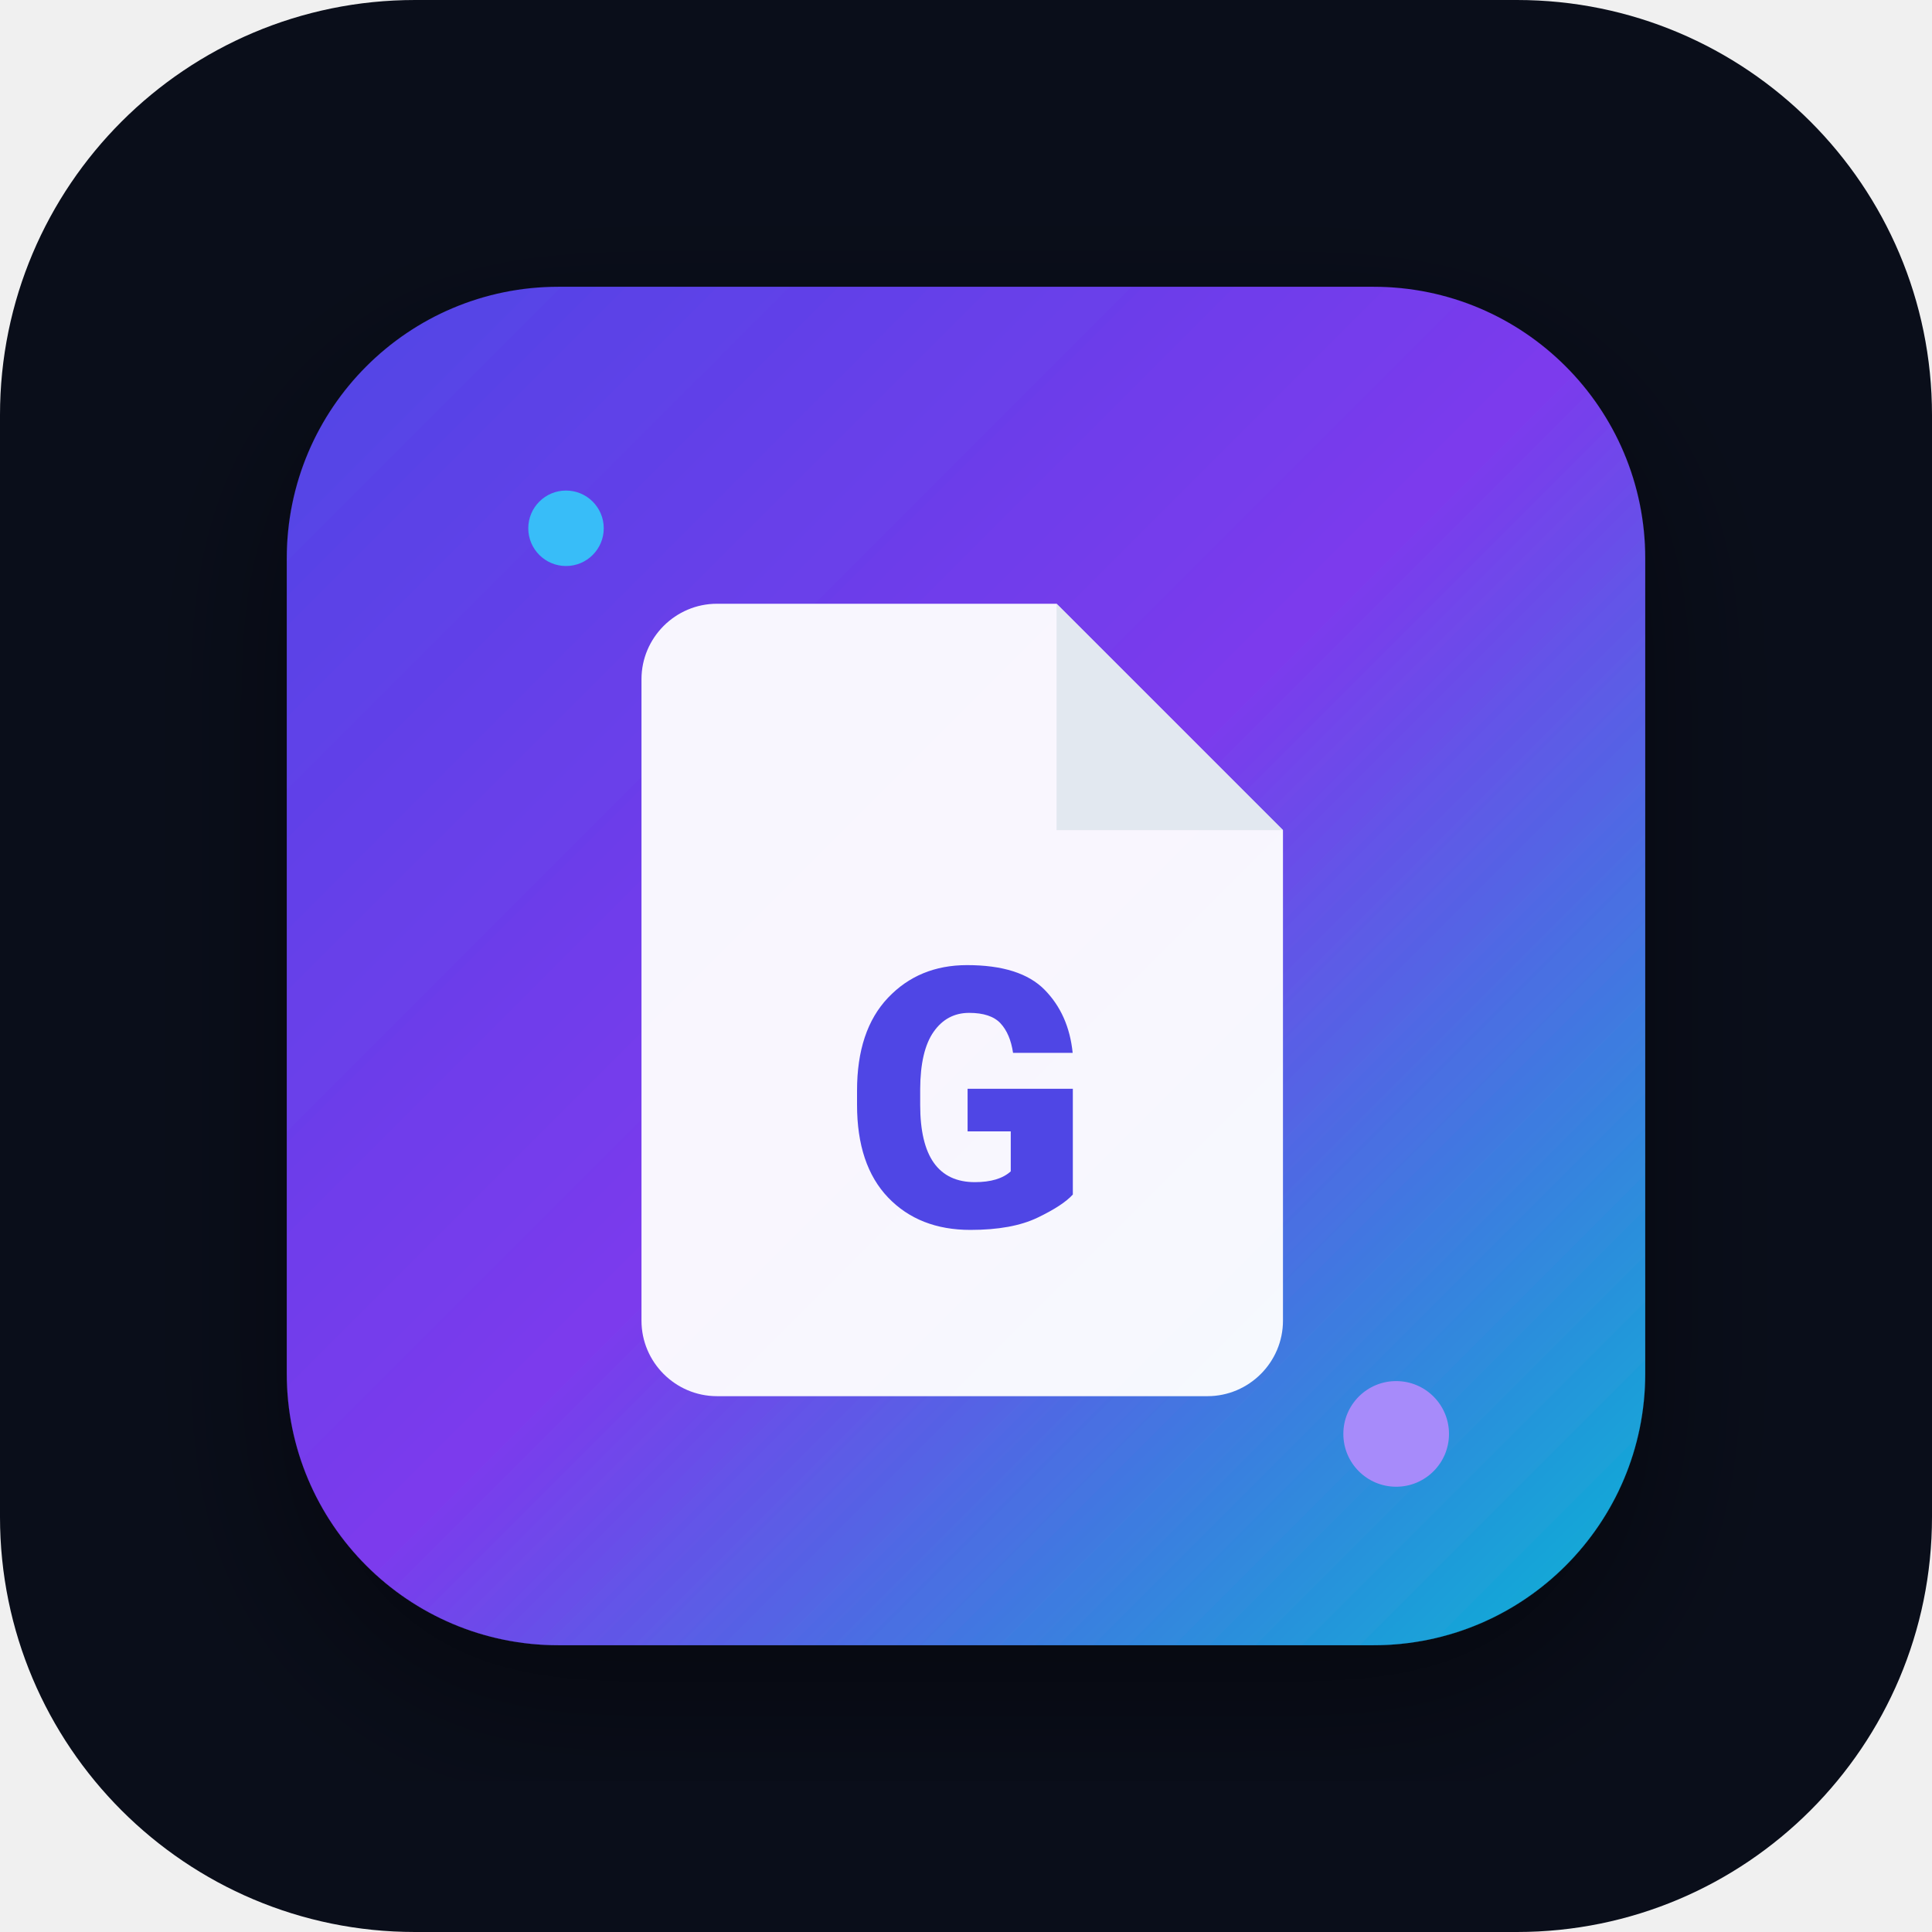
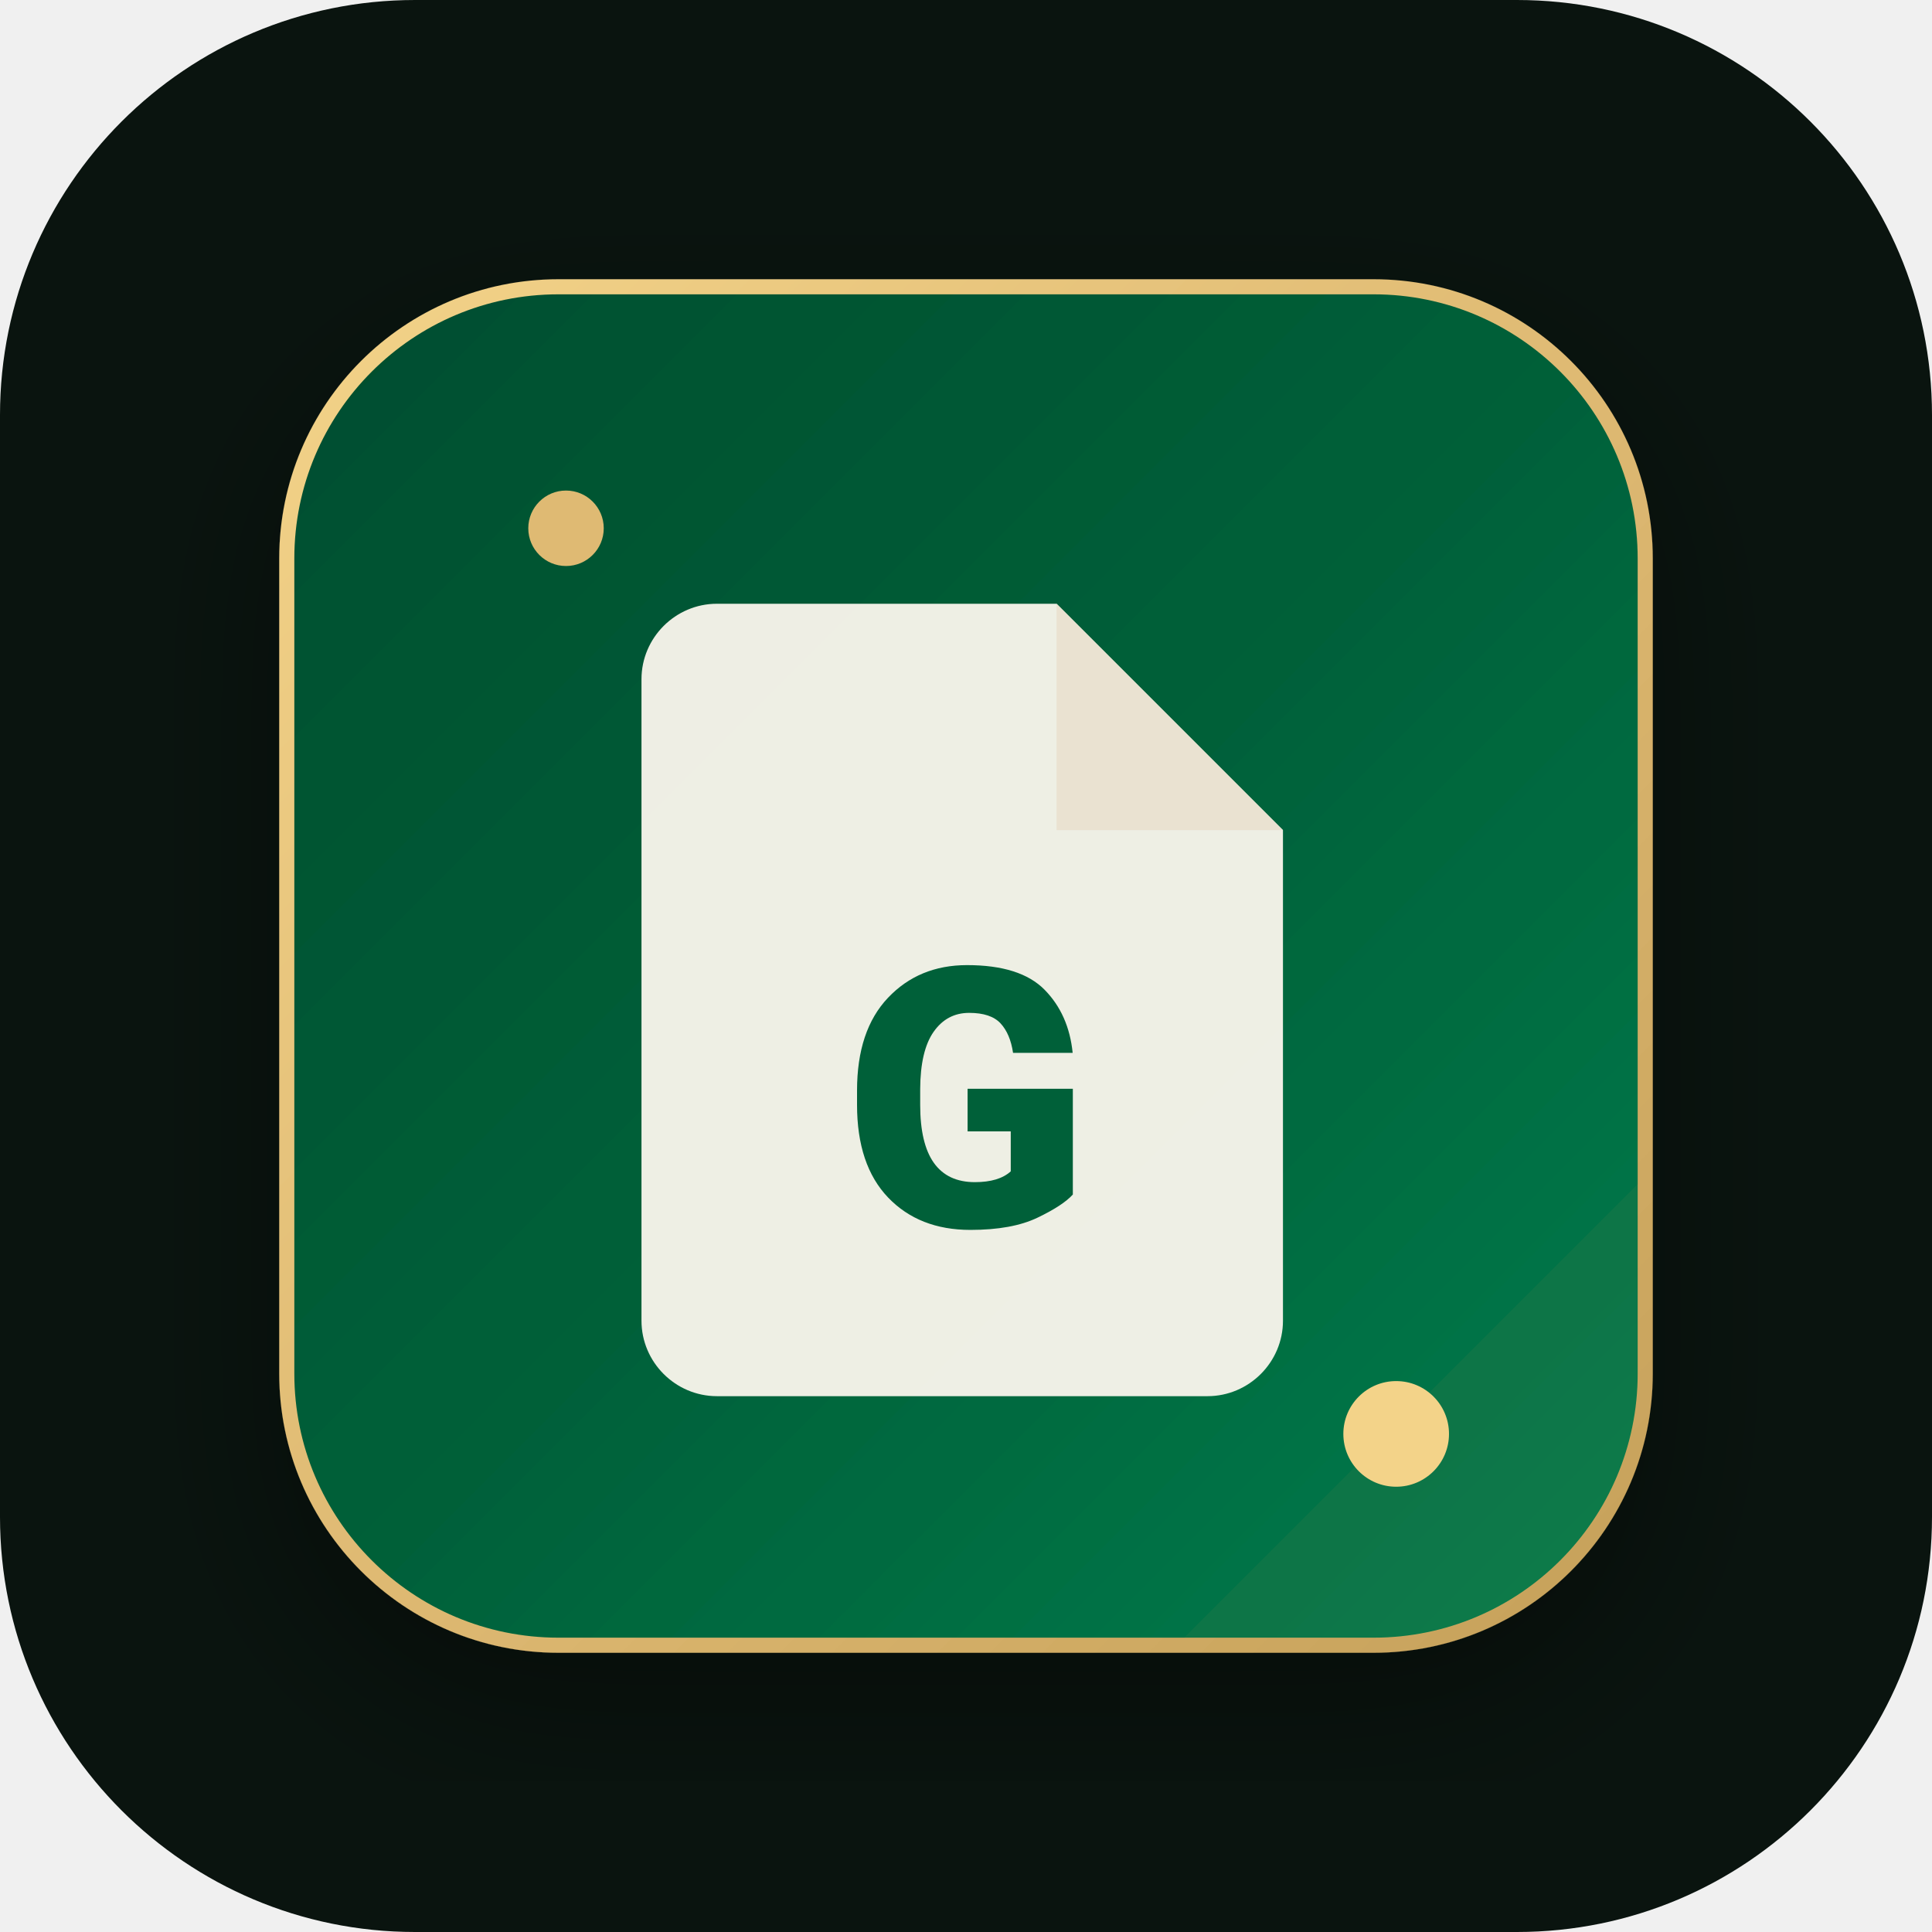
<svg xmlns="http://www.w3.org/2000/svg" viewBox="0 0 512 512" width="512" height="512">
  <defs>
-     <linearGradient id="grad" x1="0%" y1="0%" x2="100%" y2="100%">
-       <stop offset="0%" stop-color="#4F46E5" />
-       <stop offset="50%" stop-color="#7C3AED" />
-       <stop offset="100%" stop-color="#06B6D4" />
+     <linearGradient id="gradRolex" x1="0%" y1="0%" x2="100%" y2="100%">
+       <stop offset="0%" stop-color="#004D2E" />
+       <stop offset="50%" stop-color="#006039" />
+       <stop offset="100%" stop-color="#0A7E4D" />
+     </linearGradient>
+     <linearGradient id="gradGold" x1="0%" y1="0%" x2="100%" y2="100%">
+       <stop offset="0%" stop-color="#F3D389" />
+       <stop offset="50%" stop-color="#DFBA73" />
+       <stop offset="100%" stop-color="#C5A059" />
    </linearGradient>
    <filter id="shadow" x="-10%" y="-10%" width="120%" height="120%">
-       <feDropShadow dx="0" dy="16" stdDeviation="20" flood-color="#000" flood-opacity="0.4" />
+       <feDropShadow dx="0" dy="16" stdDeviation="20" flood-color="#000" flood-opacity="0.35" />
    </filter>
  </defs>
-   <rect width="512" height="512" rx="110" fill="#0A0E1A" />
-   <rect x="76" y="76" width="360" height="360" rx="72" fill="url(#grad)" filter="url(#shadow)" />
-   <path d="M190 160 H280 L340 220 V350 C340 361 331 370 320 370 H190 C179 370 170 361 170 350 V180 C170 169 179 160 190 160 Z" fill="#FFFFFF" fill-opacity="0.95" />
-   <path d="M280 160 V220 H340 Z" fill="#E2E8F0" />
-   <text x="256" y="325" font-family="-apple-system, BlinkMacSystemFont, Segoe UI, Roboto, sans-serif" font-size="96" font-weight="900" fill="#4F46E5" text-anchor="middle">G</text>
-   <circle cx="150" cy="140" r="10" fill="#38BDF8" />
-   <circle cx="370" cy="380" r="14" fill="#A78BFA" />
+   <rect width="512" height="512" rx="110" fill="#0A140F" />
+   <rect x="76" y="76" width="360" height="360" rx="72" fill="url(#gradRolex)" stroke="url(#gradGold)" stroke-width="4" filter="url(#shadow)" />
+   <path d="M190 160 H280 L340 220 V350 C340 361 331 370 320 370 H190 C179 370 170 361 170 350 V180 C170 169 179 160 190 160 Z" fill="#F7F4EB" fill-opacity="0.96" />
+   <path d="M280 160 V220 H340 Z" fill="#EAE2D1" />
+   <text x="256" y="325" font-family="-apple-system, BlinkMacSystemFont, 'Segoe UI', Roboto, sans-serif" font-size="96" font-weight="900" fill="#006039" text-anchor="middle">G</text>
+   <circle cx="150" cy="140" r="10" fill="#DFBA73" />
+   <circle cx="370" cy="380" r="14" fill="#F3D389" />
</svg>
